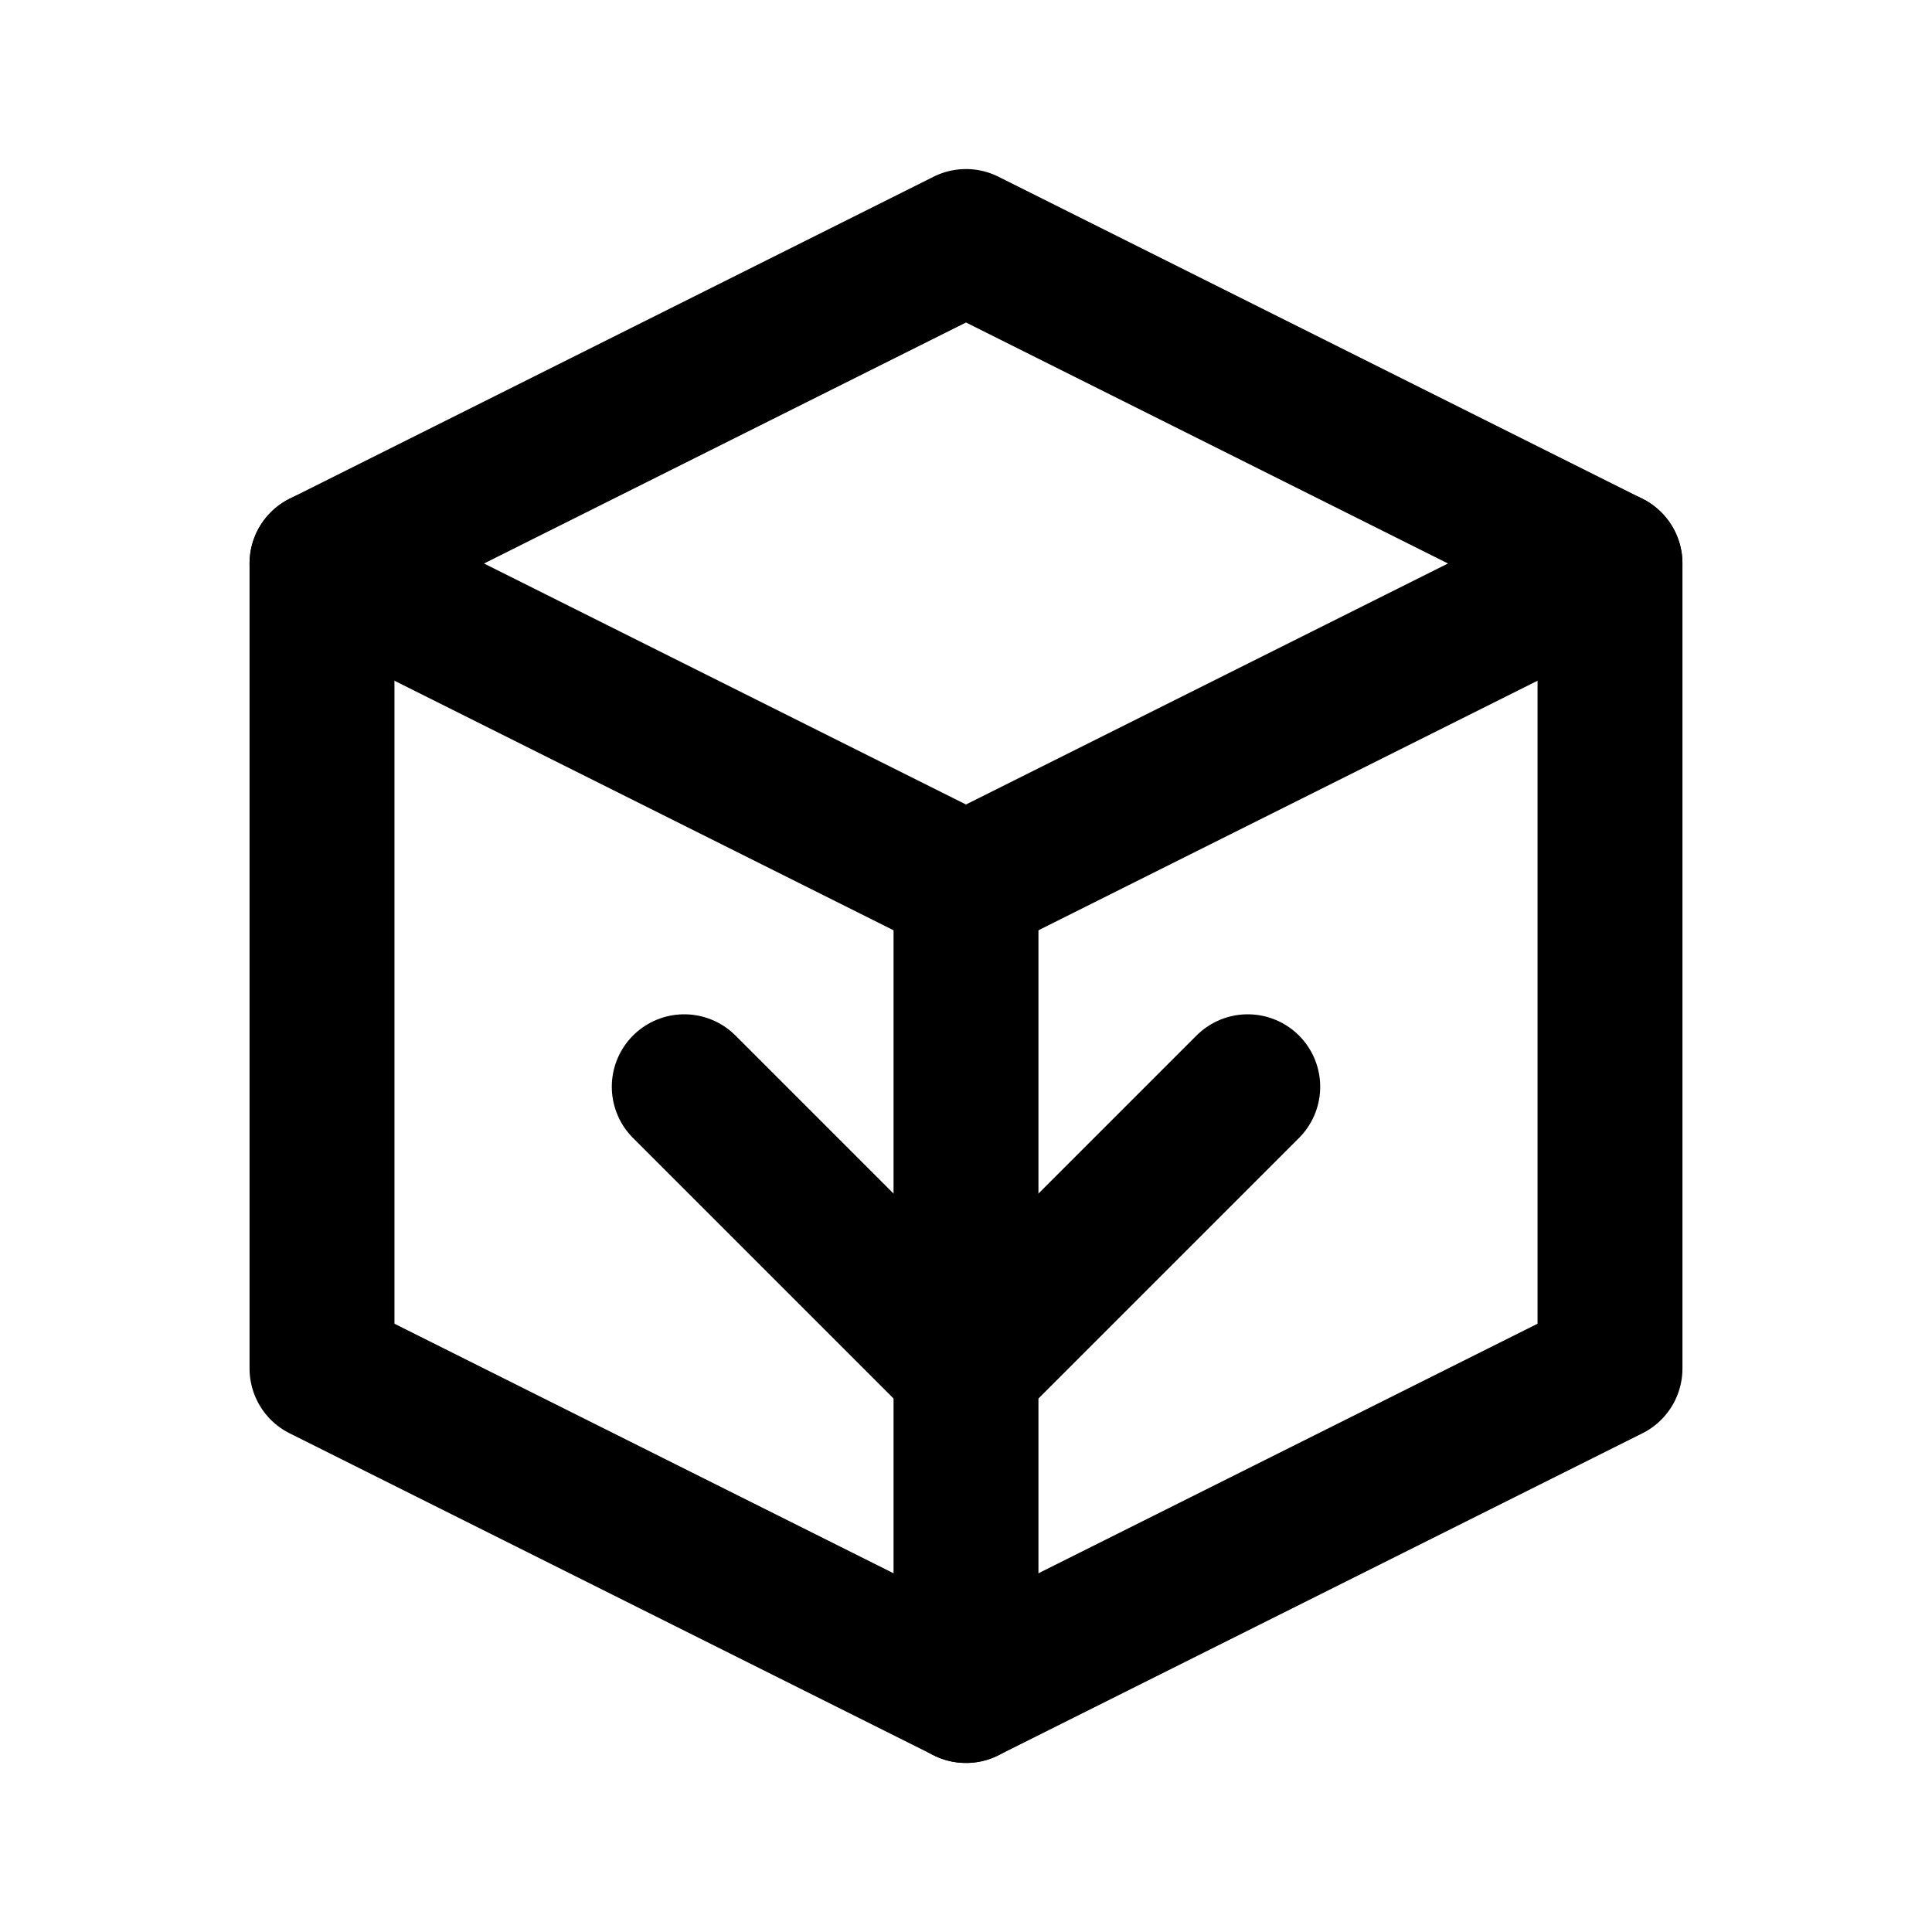
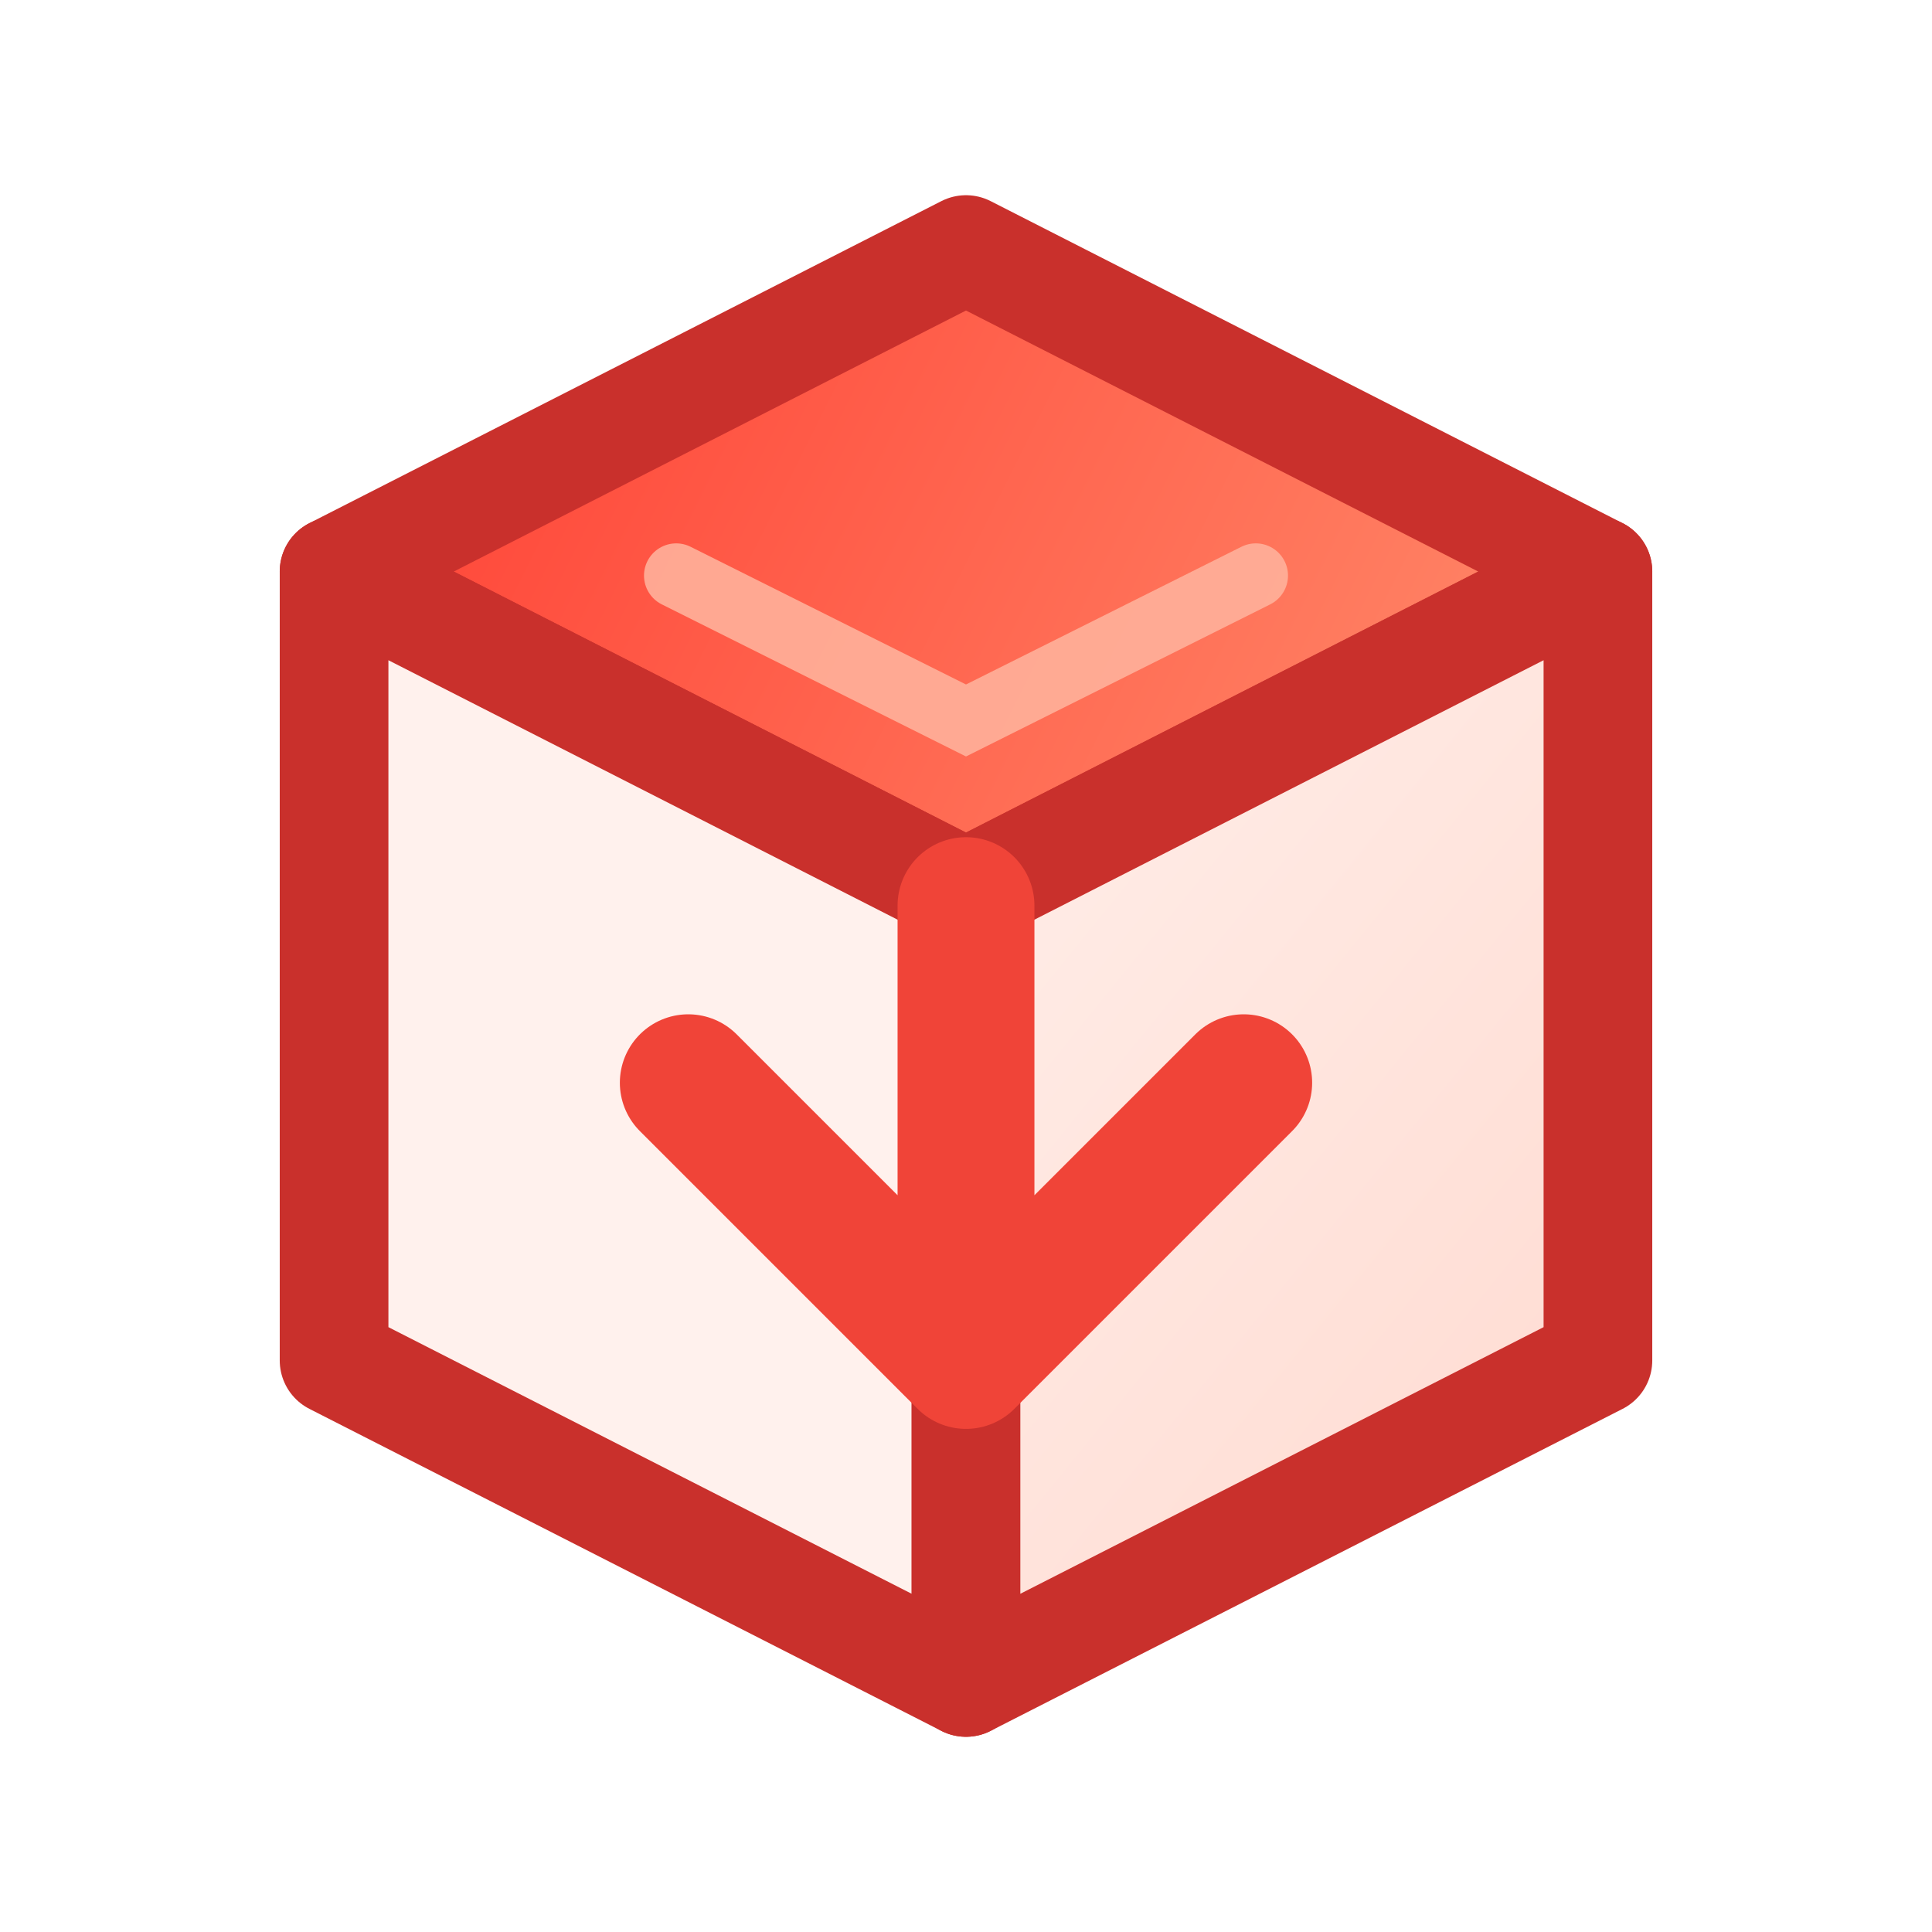
- <svg xmlns="http://www.w3.org/2000/svg" fill="none" viewBox="0 0 24 24" stroke="currentColor" stroke-width="1.8" stroke-linecap="round" stroke-linejoin="round">
-   <path d="m4 7 8-4 8 4-8 4-8-4Z" />
-   <path d="M4 7v10l8 4 8-4V7" />
-   <path d="M12 11v10" />
-   <path d="M8.5 13.5 12 17l3.5-3.5" />
+ <svg xmlns="http://www.w3.org/2000/svg" viewBox="0 0 24 24" fill="none">
+   <defs>
+     <linearGradient id="install-top" x1="4" y1="3" x2="20" y2="11" gradientUnits="userSpaceOnUse">
+       <stop stop-color="#FF3D32" />
+       <stop offset="1" stop-color="#FF8E6D" />
+     </linearGradient>
+     <linearGradient id="install-side" x1="4" y1="8" x2="20" y2="21" gradientUnits="userSpaceOnUse">
+       <stop stop-color="#FFF8F5" />
+       <stop offset="1" stop-color="#FFD9CF" />
+     </linearGradient>
+   </defs>
+   <path d="m4.15 7.1 7.85-4 7.85 4-7.85 4-7.85-4Z" fill="url(#install-top)" stroke="#C9302C" stroke-width="1.35" stroke-linejoin="round" />
+   <path d="M4.15 7.1v9.8l7.85 4V11.1l-7.85-4Z" fill="#FFF1ED" stroke="#C9302C" stroke-width="1.35" stroke-linejoin="round" />
+   <path d="M19.85 7.1v9.8l-7.85 4V11.1l7.85-4Z" fill="url(#install-side)" stroke="#C9302C" stroke-width="1.35" stroke-linejoin="round" />
+   <path d="M8.55 13.45 12 16.9l3.45-3.45M12 11.25v5.25" stroke="#F04438" stroke-width="1.7" stroke-linecap="round" stroke-linejoin="round" />
+   <path d="M8.4 7.15 12 8.95l3.6-1.8" stroke="#FFB09A" stroke-width=".8" stroke-linecap="round" opacity=".9" />
</svg>
